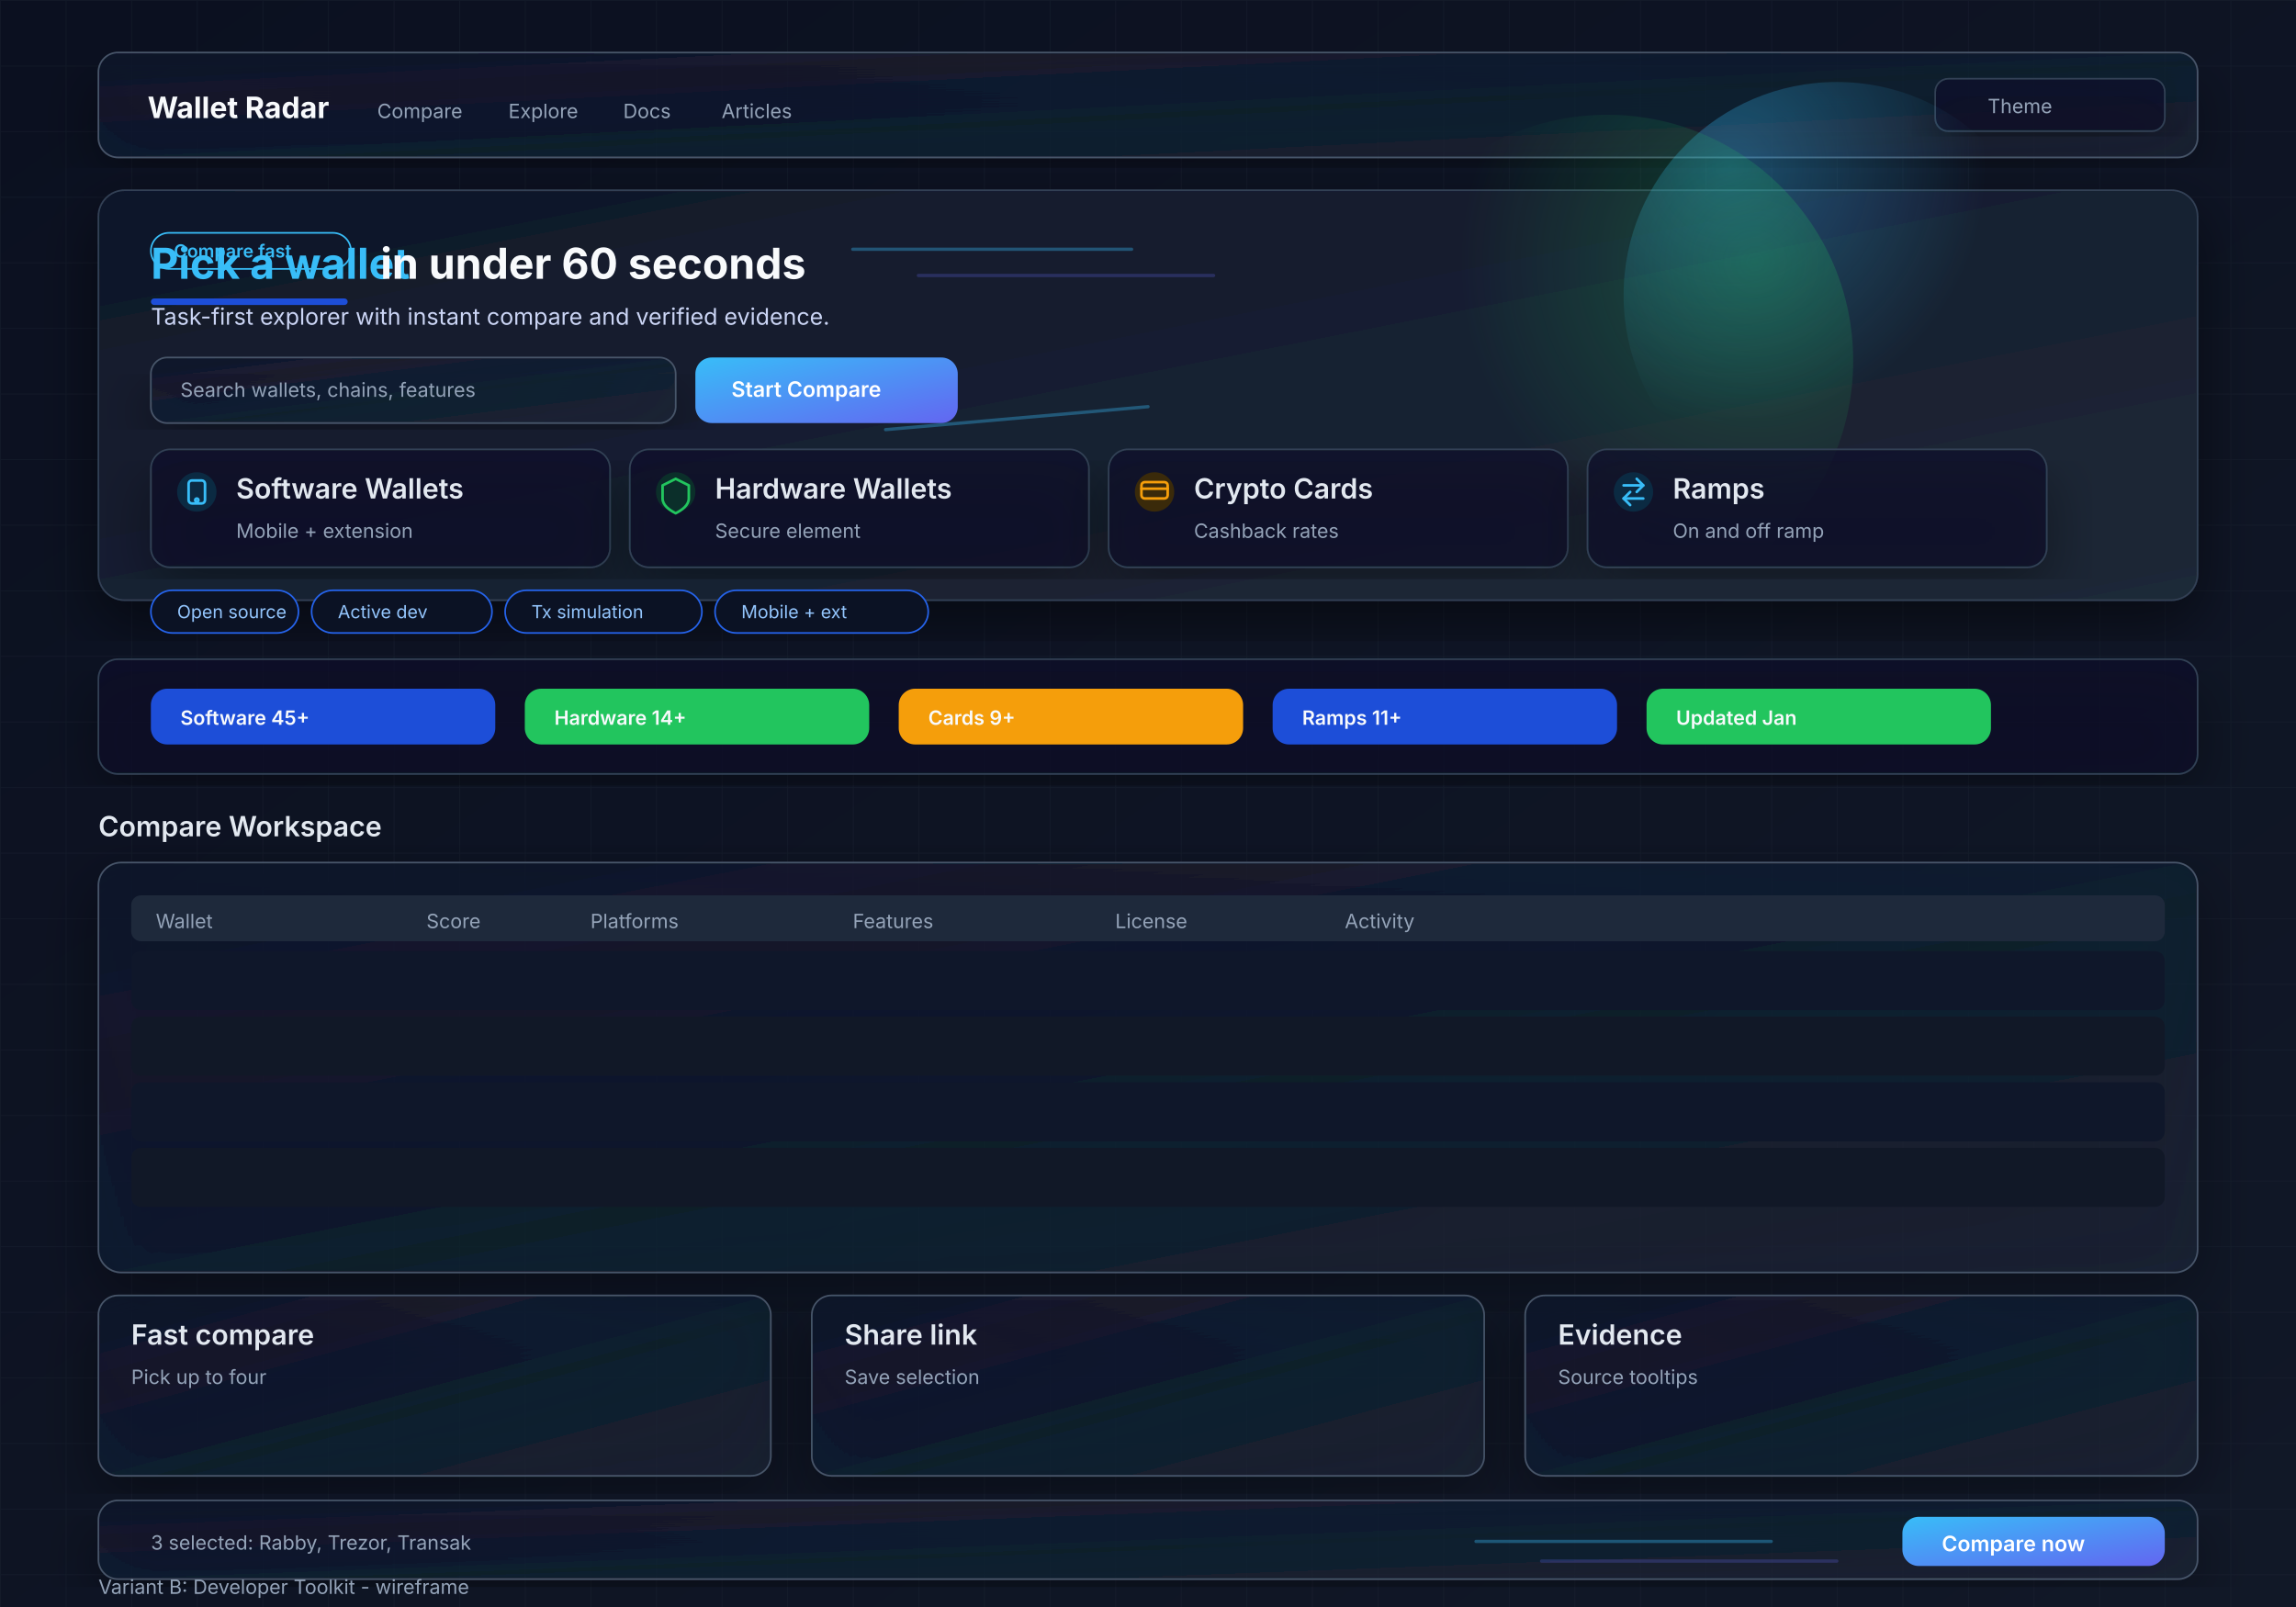
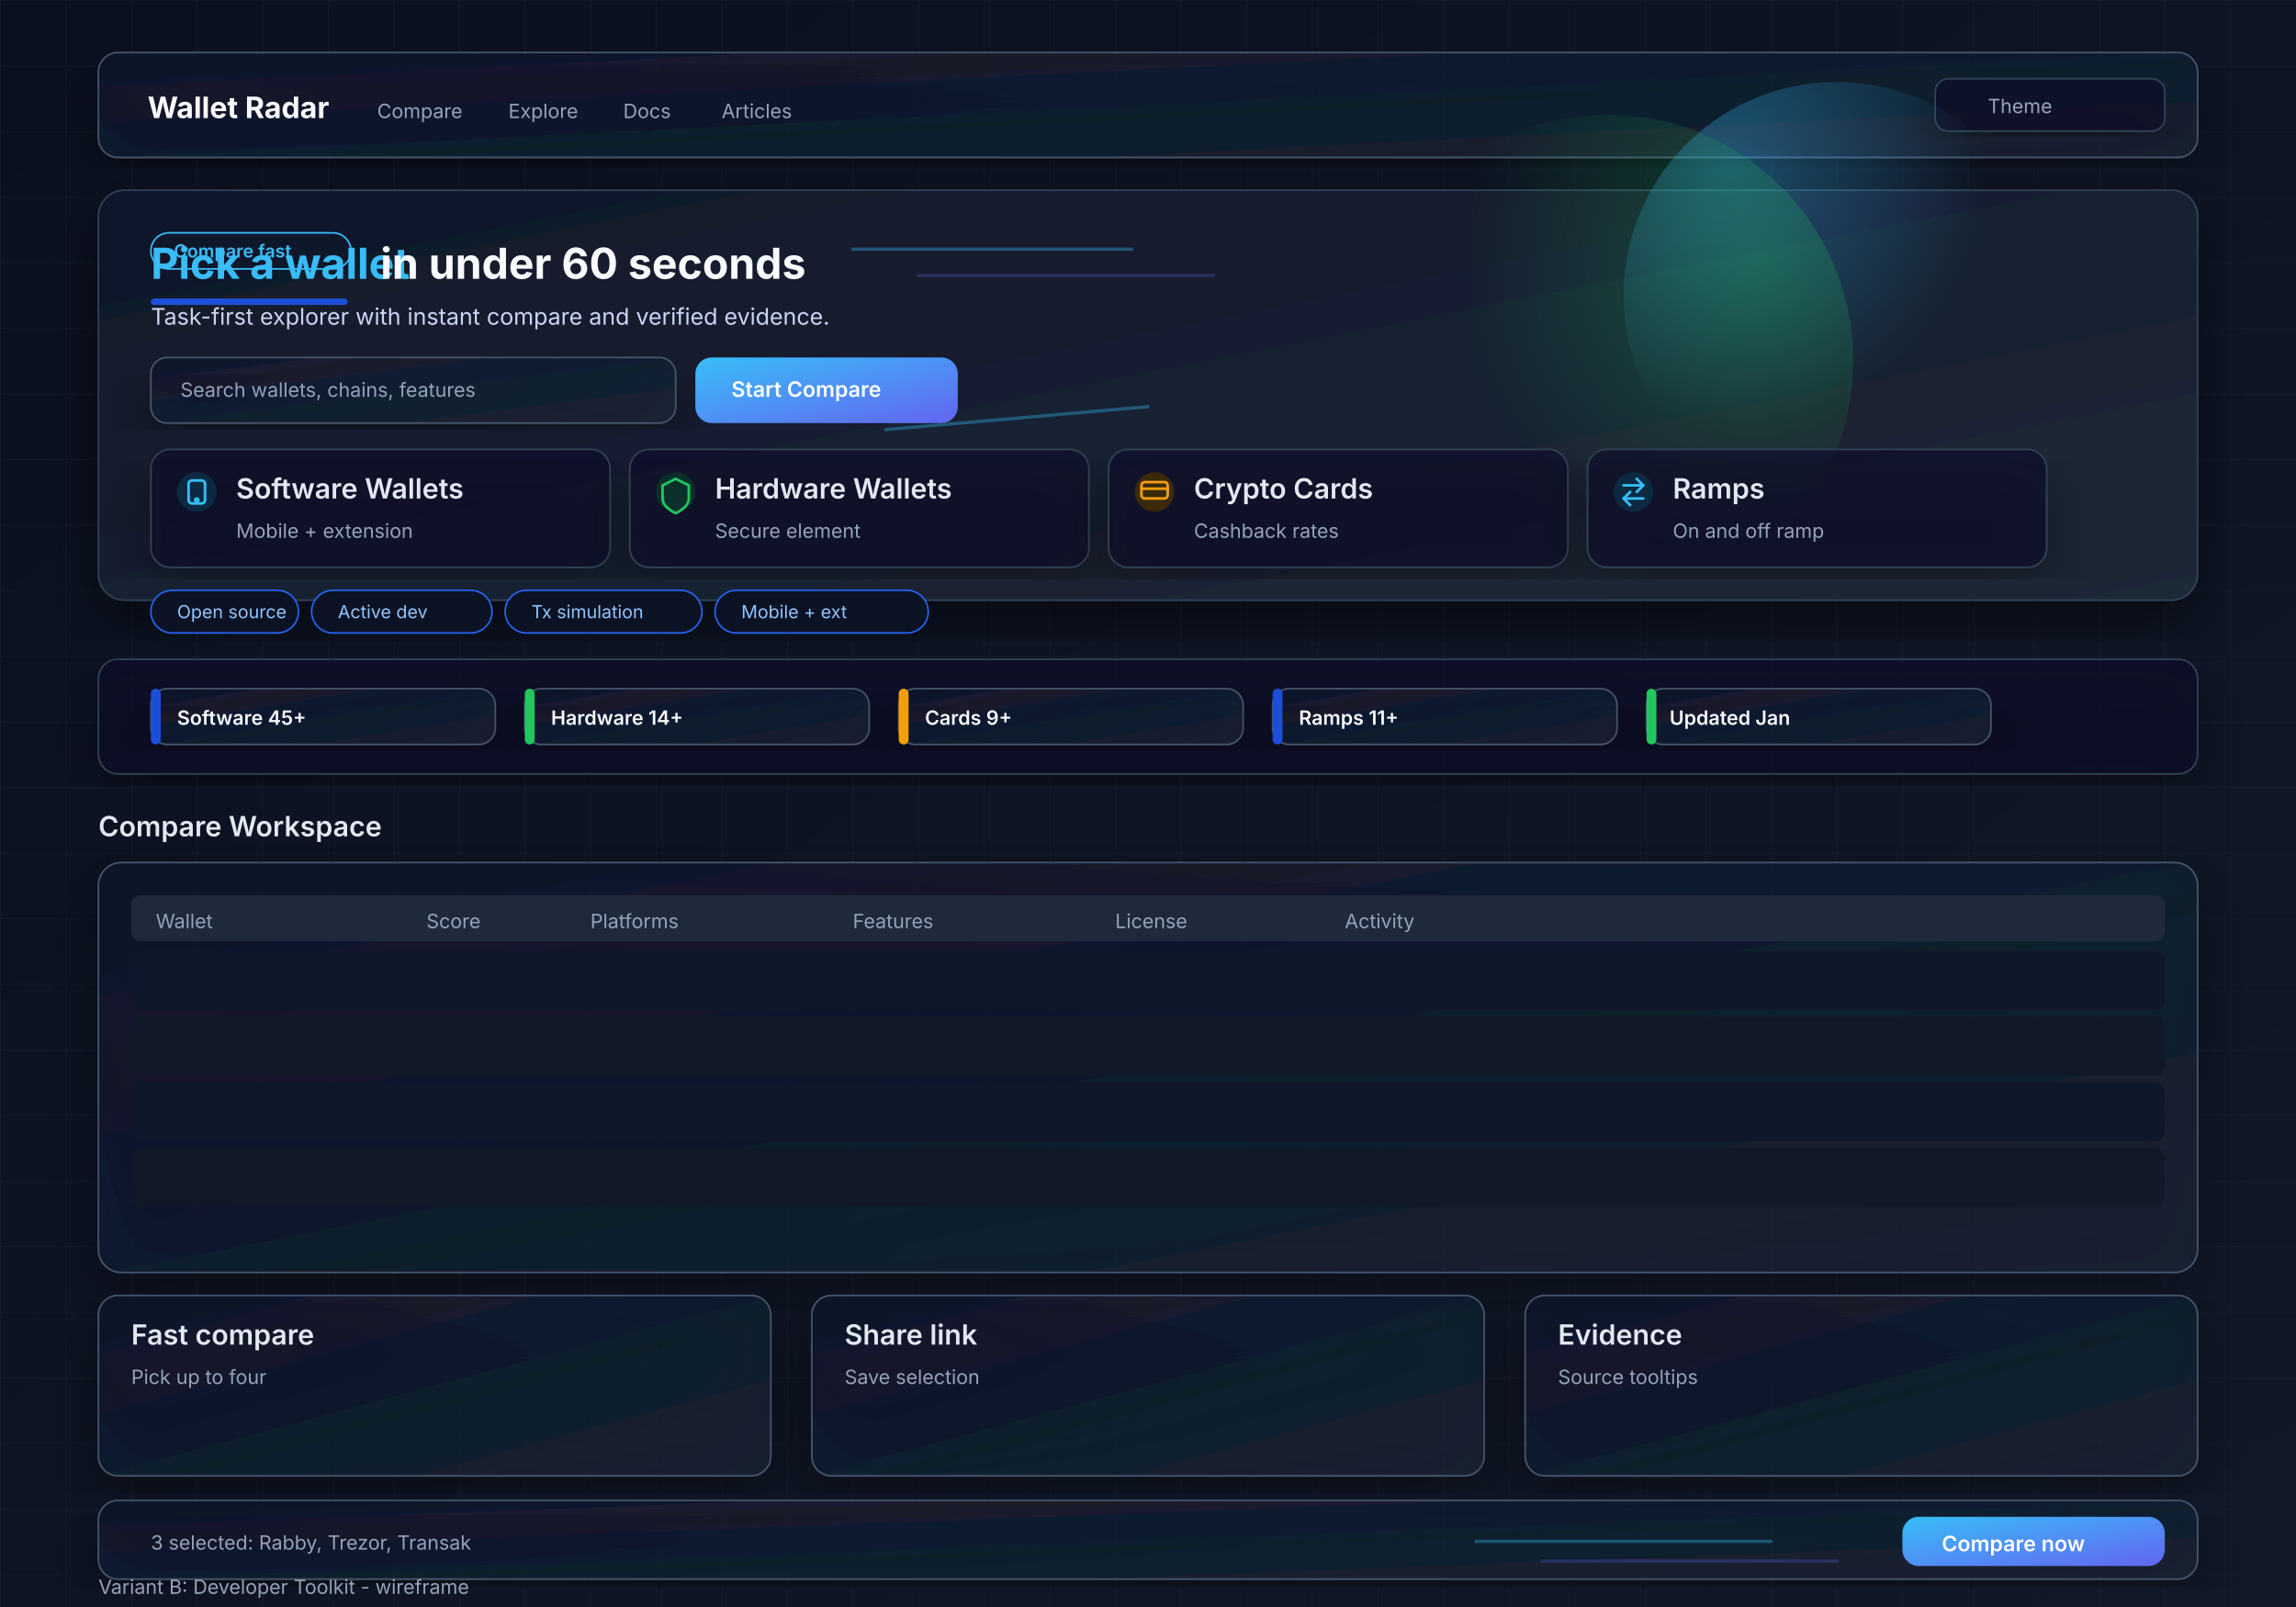
<svg xmlns="http://www.w3.org/2000/svg" width="1400" height="980" viewBox="0 0 1400 980">
  <defs>
    <linearGradient id="bg-gradient" x1="0" y1="0" x2="1" y2="1">
      <stop offset="0%" stop-color="#0b1020" />
      <stop offset="100%" stop-color="#111827" />
    </linearGradient>
    <linearGradient id="hero-gradient" x1="0" y1="0" x2="1" y2="1">
      <stop offset="0%" stop-color="#0f172a" />
      <stop offset="100%" stop-color="#1f2937" />
    </linearGradient>
    <radialGradient id="glow-blue" cx="0.25" cy="0.2" r="0.6">
      <stop offset="0%" stop-color="#38bdf8" stop-opacity="0.35" />
      <stop offset="100%" stop-color="#38bdf8" stop-opacity="0" />
    </radialGradient>
    <radialGradient id="glow-green" cx="0.8" cy="0.3" r="0.6">
      <stop offset="0%" stop-color="#22c55e" stop-opacity="0.28" />
      <stop offset="100%" stop-color="#22c55e" stop-opacity="0" />
    </radialGradient>
    <linearGradient id="cta-gradient" x1="0" y1="0" x2="1" y2="1">
      <stop offset="0%" stop-color="#38bdf8" />
      <stop offset="100%" stop-color="#6366f1" />
    </linearGradient>
    <linearGradient id="glass-gradient" x1="0" y1="0" x2="1" y2="1">
      <stop offset="0%" stop-color="#0f172a" stop-opacity="0.85" />
      <stop offset="100%" stop-color="#1e293b" stop-opacity="0.55" />
    </linearGradient>
    <pattern id="grid" width="40" height="40" patternUnits="userSpaceOnUse">
      <path d="M40 0H0V40" fill="none" stroke="#1f2937" stroke-width="1" />
    </pattern>
    <filter id="card-shadow" x="-10%" y="-10%" width="120%" height="120%">
      <feDropShadow dx="0" dy="14" stdDeviation="18" flood-color="#000000" flood-opacity="0.5" />
    </filter>
    <style>
      .bg { fill: url(#bg-gradient); }
      .panel { fill: #0f172a; fill-opacity: 0.7; stroke: #334155; stroke-width: 1; filter: url(#card-shadow); }
      .hero { fill: url(#hero-gradient); stroke: #334155; stroke-width: 1; filter: url(#card-shadow); }
      .glass { fill: url(#glass-gradient); stroke: #475569; stroke-width: 1; filter: url(#card-shadow); }
      .cta-primary { fill: url(#cta-gradient); }
      .cta-text { font-size: 13px; font-family: Inter, Arial, sans-serif; fill: #ffffff; font-weight: 600; }
      .title-accent { font-size: 26px; font-weight: 700; font-family: Inter, Arial, sans-serif; fill: #38bdf8; }
      .badge { fill: #0f172a; stroke: #38bdf8; stroke-width: 1; }
      .badge-text { font-size: 11px; font-family: Inter, Arial, sans-serif; fill: #38bdf8; font-weight: 600; }
      .icon { stroke: #38bdf8; stroke-width: 1.6; fill: none; stroke-linecap: round; stroke-linejoin: round; }
      .icon-green { stroke: #22c55e; stroke-width: 1.6; fill: none; stroke-linecap: round; stroke-linejoin: round; }
      .icon-amber { stroke: #f59e0b; stroke-width: 1.6; fill: none; stroke-linecap: round; stroke-linejoin: round; }
      .motion-line { stroke: #38bdf8; stroke-width: 2; stroke-linecap: round; opacity: 0.35; }
      .motion-line-soft { stroke: #6366f1; stroke-width: 2; stroke-linecap: round; opacity: 0.25; }
      .accent { fill: #1d4ed8; }
      .accent-2 { fill: #22c55e; }
      .accent-3 { fill: #f59e0b; }
      .text { font-family: Inter, Arial, sans-serif; fill: #f8fafc; }
      .subtext { font-family: Inter, Arial, sans-serif; fill: #cbd5f5; }
      .label { font-size: 12px; font-family: Inter, Arial, sans-serif; fill: #94a3b8; }
      .title { font-size: 26px; font-weight: 700; font-family: Inter, Arial, sans-serif; fill: #f8fafc; }
      .h2 { font-size: 17px; font-weight: 600; font-family: Inter, Arial, sans-serif; fill: #e2e8f0; }
      .stat-text { font-size: 12px; font-family: Inter, Arial, sans-serif; fill: #f8fafc; font-weight: 600; }
      .chip { fill: #0b1224; stroke: #2563eb; }
      .chip-text { font-size: 11px; font-family: Inter, Arial, sans-serif; fill: #93c5fd; }
      .muted { fill: #1f2937; }
      .table-head { fill: #1e293b; }
      .table-row { fill: #0f172a; }
      .table-row-alt { fill: #111827; }
      .icon-bg { fill: #0b2a42; }
      .icon-bg-2 { fill: #0b2f2a; }
      .icon-bg-3 { fill: #3a2a0a; }
    </style>
  </defs>
  <rect class="bg" x="0" y="0" width="1400" height="980" />
  <rect x="0" y="0" width="1400" height="980" fill="url(#grid)" opacity="0.35" />
  <rect class="glass" x="60" y="32" width="1280" height="64" rx="12" />
  <text class="text" x="90" y="72" font-size="18" font-weight="700">Wallet Radar</text>
  <text class="label" x="230" y="72">Compare</text>
  <text class="label" x="310" y="72">Explore</text>
  <text class="label" x="380" y="72">Docs</text>
  <text class="label" x="440" y="72">Articles</text>
  <rect class="panel" x="1180" y="48" width="140" height="32" rx="8" />
  <text class="label" x="1212" y="69">Theme</text>
  <rect class="hero" x="60" y="116" width="1280" height="250" rx="16" />
  <circle cx="1120" cy="180" r="130" fill="url(#glow-blue)" />
  <circle cx="980" cy="220" r="150" fill="url(#glow-green)" />
  <line class="motion-line" x1="520" y1="152" x2="690" y2="152" />
  <line class="motion-line-soft" x1="560" y1="168" x2="740" y2="168" />
  <line class="motion-line" x1="540" y1="262" x2="700" y2="248" />
  <rect class="badge" x="92" y="142" width="122" height="22" rx="11" />
  <text class="badge-text" x="106" y="157">Compare fast</text>
  <text class="title-accent" x="92" y="170">Pick a wallet</text>
  <text class="title" x="232" y="170">in under 60 seconds</text>
  <rect class="accent" x="92" y="182" width="120" height="4" rx="2" />
  <text class="subtext" x="92" y="198" font-size="14">Task-first explorer with instant compare and verified evidence.</text>
  <rect class="glass" x="92" y="218" width="320" height="40" rx="10" />
  <text class="label" x="110" y="242">Search wallets, chains, features</text>
  <rect class="cta-primary" x="424" y="218" width="160" height="40" rx="10" />
  <text class="cta-text" x="446" y="242">Start Compare</text>
  <rect class="panel" x="92" y="274" width="280" height="72" rx="12" />
  <rect class="panel" x="384" y="274" width="280" height="72" rx="12" />
  <rect class="panel" x="676" y="274" width="280" height="72" rx="12" />
  <rect class="panel" x="968" y="274" width="280" height="72" rx="12" />
  <circle class="icon-bg" cx="120" cy="300" r="12" />
  <circle class="icon-bg-2" cx="412" cy="300" r="12" />
  <circle class="icon-bg-3" cx="704" cy="300" r="12" />
  <circle class="icon-bg" cx="996" cy="300" r="12" />
  <rect class="icon" x="115" y="293" width="10" height="14" rx="2" />
  <circle class="icon" cx="120" cy="305" r="1" />
  <path class="icon-green" d="M412 292 L420 296 V304 C420 308 416 311 412 313 C408 311 404 308 404 304 V296 Z" />
  <rect class="icon-amber" x="696" y="294" width="16" height="10" rx="2" />
  <path class="icon-amber" d="M696 298 H712" />
  <path class="icon" d="M990 296 H1002" />
  <path class="icon" d="M998 292 L1002 296 L998 300" />
  <path class="icon" d="M1002 304 H990" />
  <path class="icon" d="M994 300 L990 304 L994 308" />
  <text class="h2" x="144" y="304">Software Wallets</text>
  <text class="h2" x="436" y="304">Hardware Wallets</text>
  <text class="h2" x="728" y="304">Crypto Cards</text>
  <text class="h2" x="1020" y="304">Ramps</text>
  <text class="label" x="144" y="328">Mobile + extension</text>
  <text class="label" x="436" y="328">Secure element</text>
  <text class="label" x="728" y="328">Cashback rates</text>
  <text class="label" x="1020" y="328">On and off ramp</text>
  <rect class="chip" x="92" y="360" width="90" height="26" rx="13" />
  <rect class="chip" x="190" y="360" width="110" height="26" rx="13" />
  <rect class="chip" x="308" y="360" width="120" height="26" rx="13" />
  <rect class="chip" x="436" y="360" width="130" height="26" rx="13" />
  <text class="chip-text" x="108" y="377">Open source</text>
  <text class="chip-text" x="206" y="377">Active dev</text>
  <text class="chip-text" x="324" y="377">Tx simulation</text>
  <text class="chip-text" x="452" y="377">Mobile + ext</text>
  <rect class="panel" x="60" y="402" width="1280" height="70" rx="12" />
-   <rect class="accent" x="92" y="420" width="210" height="34" rx="10" />
-   <rect class="accent-2" x="320" y="420" width="210" height="34" rx="10" />
-   <rect class="accent-3" x="548" y="420" width="210" height="34" rx="10" />
-   <rect class="accent" x="776" y="420" width="210" height="34" rx="10" />
-   <rect class="accent-2" x="1004" y="420" width="210" height="34" rx="10" />
-   <text class="stat-text" x="110" y="442">Software 45+</text>
-   <text class="stat-text" x="338" y="442">Hardware 14+</text>
-   <text class="stat-text" x="566" y="442">Cards 9+</text>
-   <text class="stat-text" x="794" y="442">Ramps 11+</text>
-   <text class="stat-text" x="1022" y="442">Updated Jan</text>
+   <rect class="glass" x="92" y="420" width="210" height="34" rx="10" />
+   <rect class="accent" x="92" y="420" width="6" height="34" rx="3" />
+   <rect class="glass" x="320" y="420" width="210" height="34" rx="10" />
+   <rect class="accent-2" x="320" y="420" width="6" height="34" rx="3" />
+   <rect class="glass" x="548" y="420" width="210" height="34" rx="10" />
+   <rect class="accent-3" x="548" y="420" width="6" height="34" rx="3" />
+   <rect class="glass" x="776" y="420" width="210" height="34" rx="10" />
+   <rect class="accent" x="776" y="420" width="6" height="34" rx="3" />
+   <rect class="glass" x="1004" y="420" width="210" height="34" rx="10" />
+   <rect class="accent-2" x="1004" y="420" width="6" height="34" rx="3" />
+   <text class="stat-text" x="108" y="442">Software 45+</text>
+   <text class="stat-text" x="336" y="442">Hardware 14+</text>
+   <text class="stat-text" x="564" y="442">Cards 9+</text>
+   <text class="stat-text" x="792" y="442">Ramps 11+</text>
+   <text class="stat-text" x="1018" y="442">Updated Jan</text>
  <text class="h2" x="60" y="510">Compare Workspace</text>
  <rect class="glass" x="60" y="526" width="1280" height="250" rx="14" />
  <rect class="table-head" x="80" y="546" width="1240" height="28" rx="6" />
  <text class="label" x="95" y="566">Wallet</text>
  <text class="label" x="260" y="566">Score</text>
  <text class="label" x="360" y="566">Platforms</text>
  <text class="label" x="520" y="566">Features</text>
  <text class="label" x="680" y="566">License</text>
  <text class="label" x="820" y="566">Activity</text>
  <rect class="table-row" x="80" y="580" width="1240" height="36" rx="6" />
  <rect class="table-row-alt" x="80" y="620" width="1240" height="36" rx="6" />
  <rect class="table-row" x="80" y="660" width="1240" height="36" rx="6" />
  <rect class="table-row-alt" x="80" y="700" width="1240" height="36" rx="6" />
  <rect class="glass" x="60" y="790" width="410" height="110" rx="12" />
  <rect class="glass" x="495" y="790" width="410" height="110" rx="12" />
  <rect class="glass" x="930" y="790" width="410" height="110" rx="12" />
  <text class="h2" x="80" y="820">Fast compare</text>
  <text class="label" x="80" y="844">Pick up to four</text>
  <text class="h2" x="515" y="820">Share link</text>
  <text class="label" x="515" y="844">Save selection</text>
  <text class="h2" x="950" y="820">Evidence</text>
  <text class="label" x="950" y="844">Source tooltips</text>
  <rect class="glass" x="60" y="915" width="1280" height="48" rx="12" />
  <line class="motion-line" x1="900" y1="940" x2="1080" y2="940" />
  <line class="motion-line-soft" x1="940" y1="952" x2="1120" y2="952" />
  <text class="label" x="92" y="945">3 selected: Rabby, Trezor, Transak</text>
  <rect class="cta-primary" x="1160" y="925" width="160" height="30" rx="10" />
  <text class="cta-text" x="1184" y="946">Compare now</text>
  <text class="label" x="60" y="972">Variant B: Developer Toolkit - wireframe</text>
</svg>
